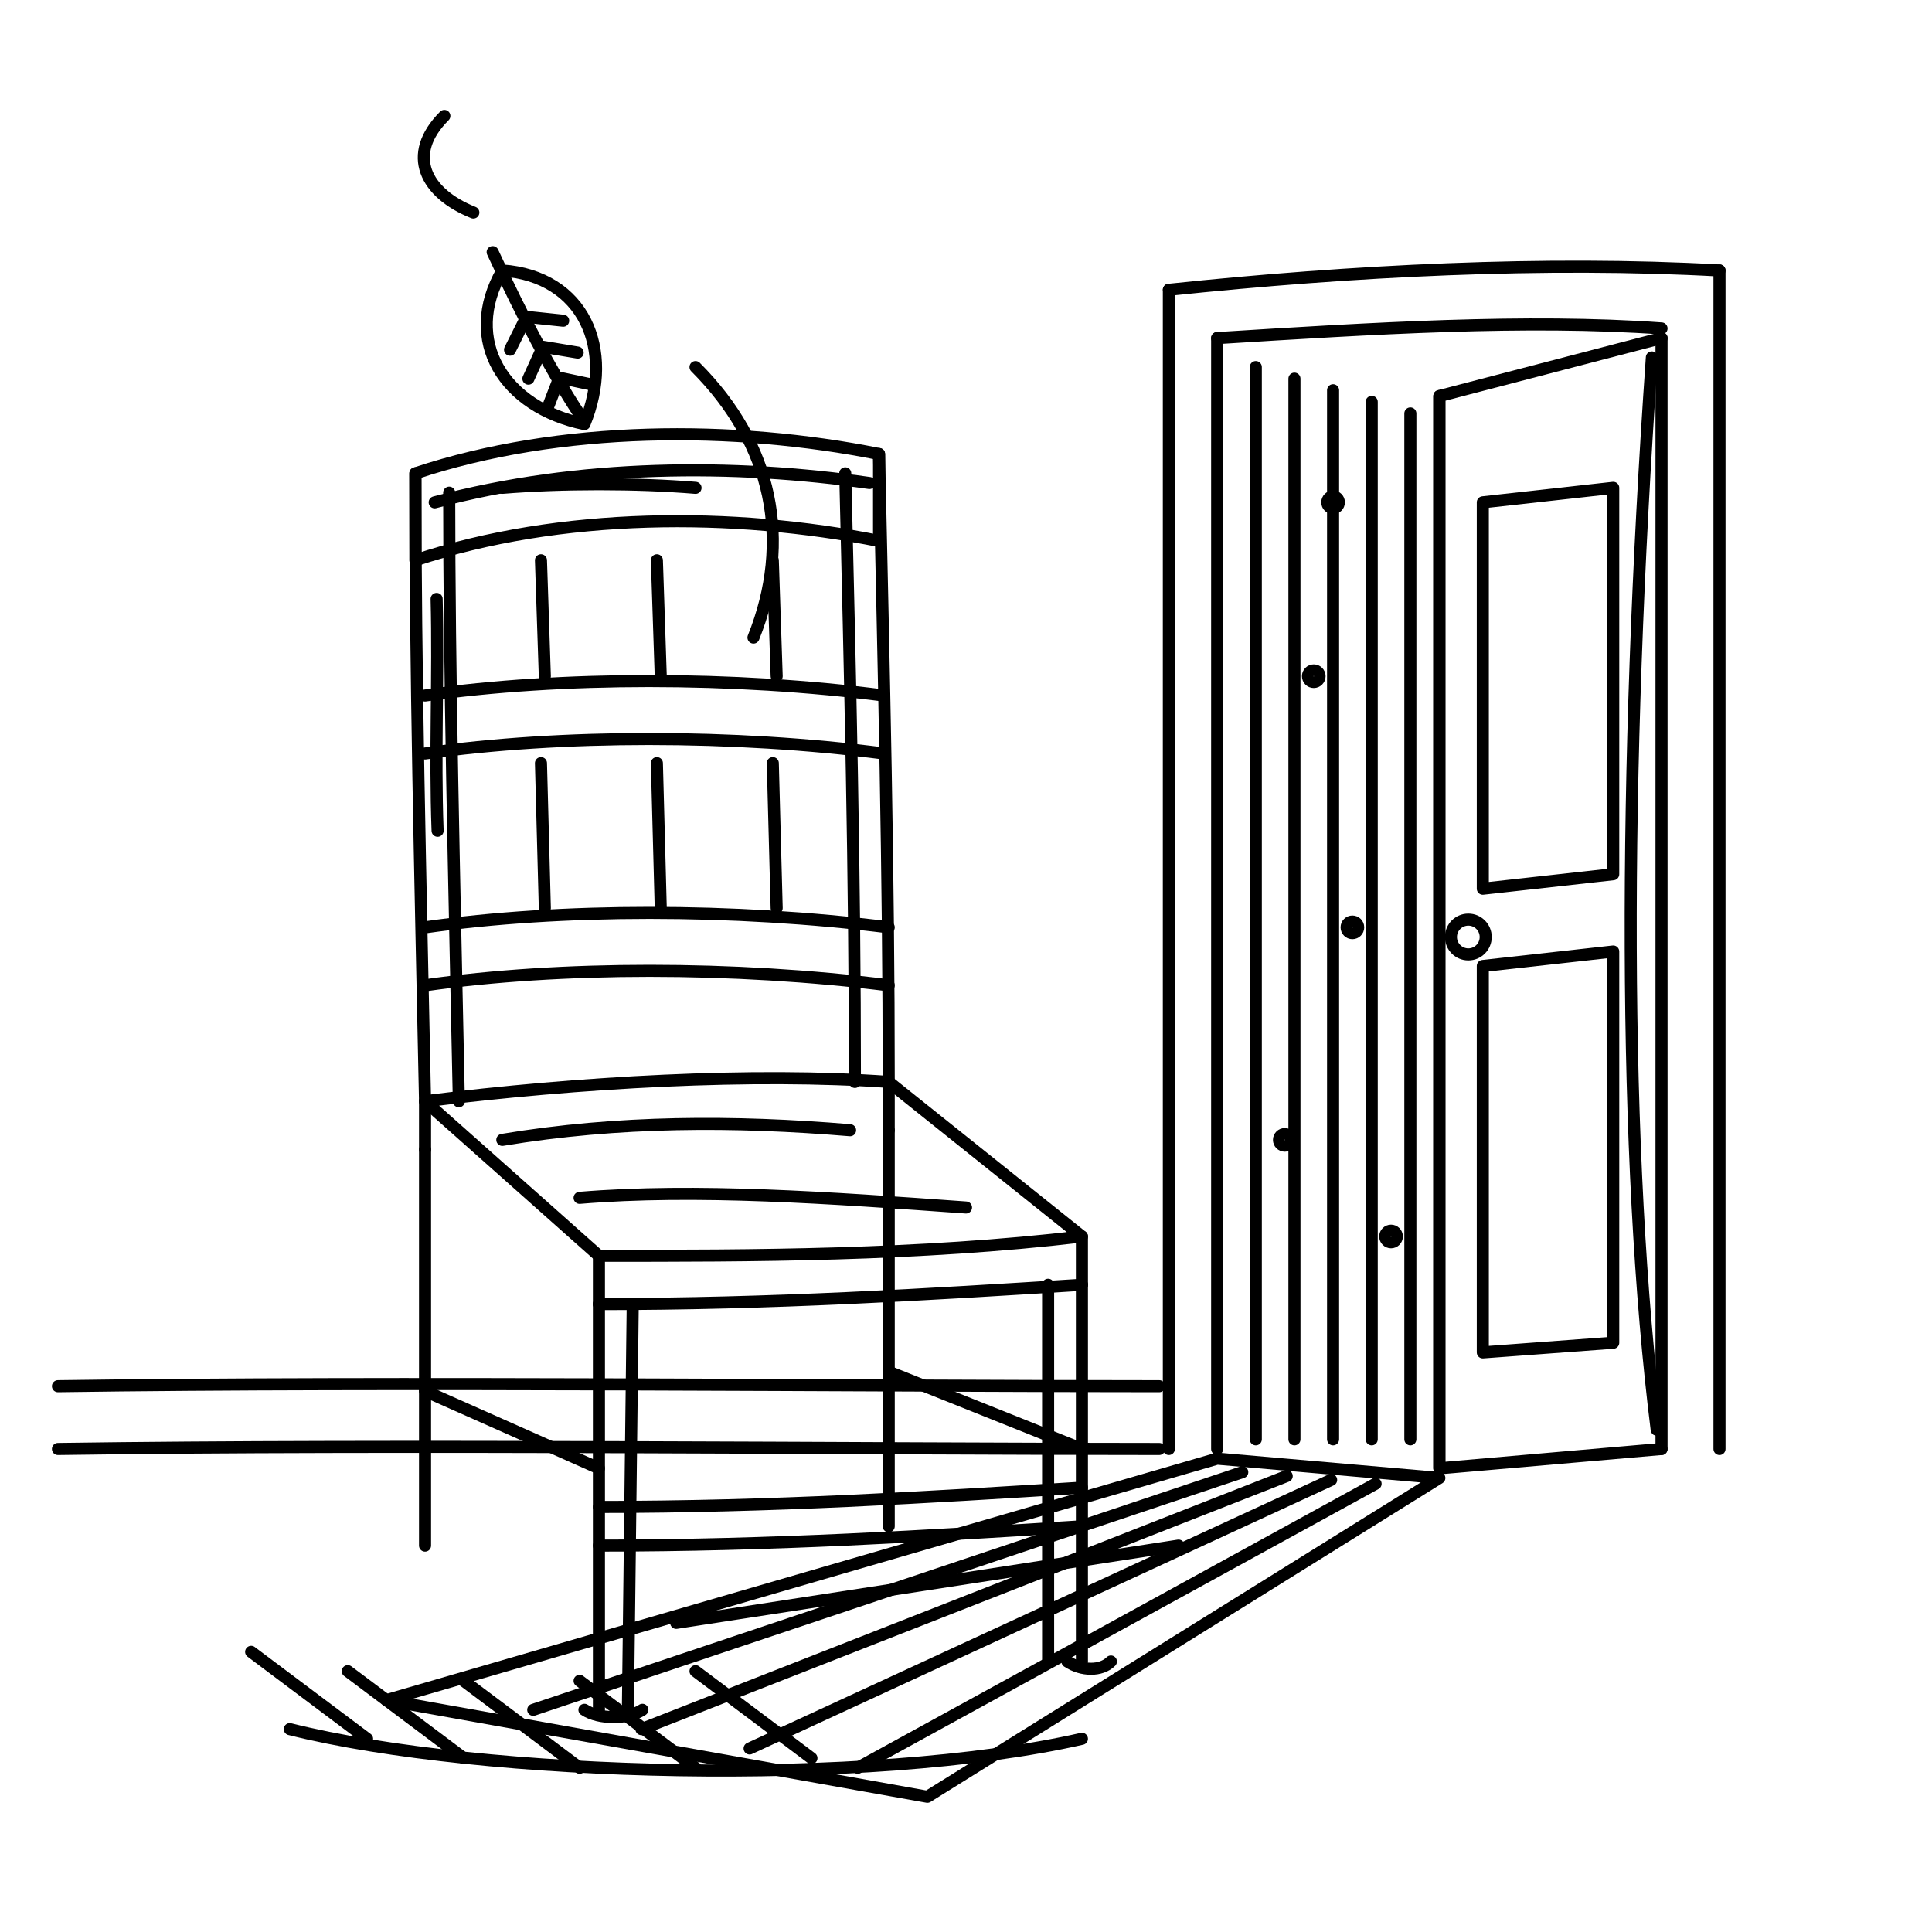
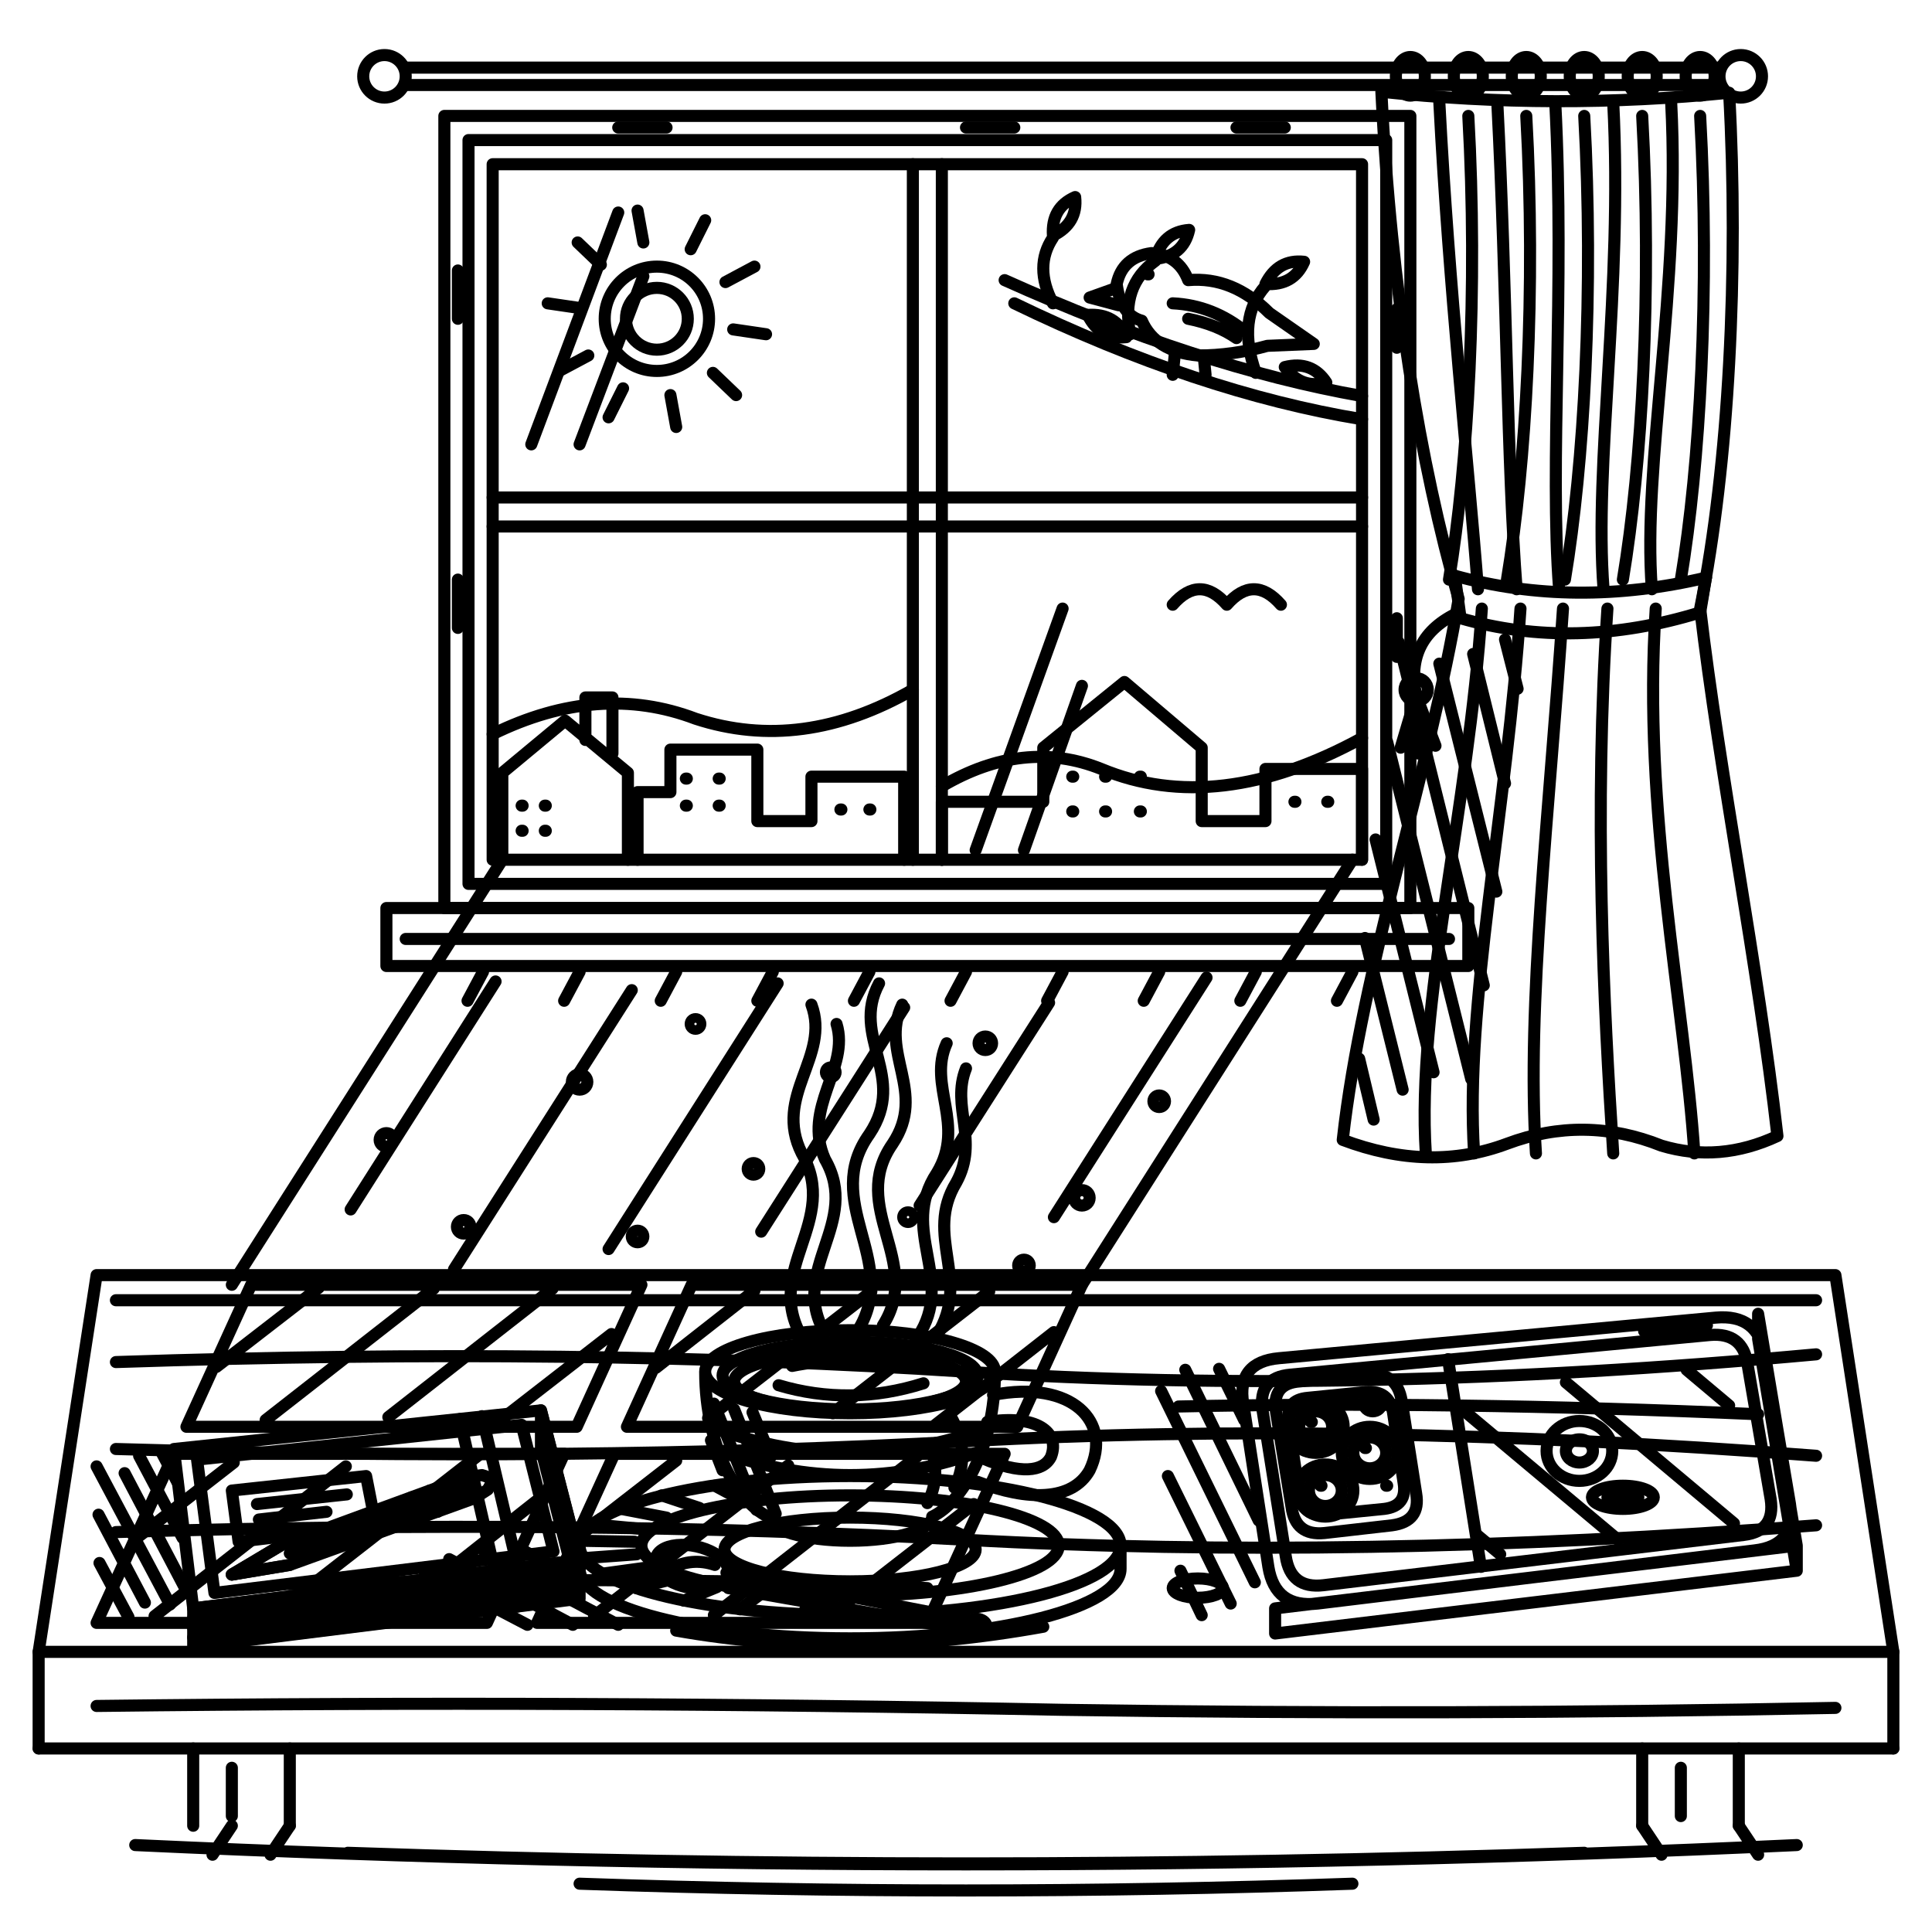
<svg xmlns="http://www.w3.org/2000/svg" viewBox="0 0 200 200" fill="none" stroke="currentColor" stroke-width="1.25" stroke-linecap="round" stroke-linejoin="round">
-   <path class="soft" pathLength="1" d="M6 150C40 149.5 90 150 120 150" />
-   <path class="soft fine" pathLength="1" d="M6 143.5C40 143 90 143.5 120 143.5" />
-   <path class="soft fine" pathLength="1" d="M122 160L70 168" />
-   <path pathLength="1" d="M121 30L121 150M178 28L178 150" />
-   <path pathLength="1" d="M121 30C140 28 160 27 178 28" />
-   <path class="fine" pathLength="1" d="M126 35L126 150M172 35L172 150" />
-   <path class="fine" pathLength="1" d="M126 35C142 34 158 33 172 34" />
-   <g class="gx-i04-rays">
-     <g class="lv-lamp">
-       <path class="accent fine" pathLength="1" d="M130 38L130 149" />
-       <path class="accent fine" pathLength="1" d="M134 39.2L134 149" />
-       <path class="accent fine" pathLength="1" d="M138 40.4L138 149" />
-       <path class="accent fine" pathLength="1" d="M142 41.6L142 149" />
-       <path class="accent fine" pathLength="1" d="M146 42.8L146 149" />
+   <path pathLength="1" d="M46 12l100 0l0 82l-100 0ZM51 17l90 0l0 72l-90 0Z" />
+   <path pathLength="1" class="fine soft" d="M48.5 14.5l95 0l0 77l-95 0Z" />
+   <path pathLength="1" d="M94.5 17l0 72M97.5 17l0 72M51 51.5l90 0M51 54.5l90 0" />
+   <path pathLength="1" class="fine soft" d="M47.4 28l0 5M144.6 32l0 4M47.4 60l0 5M144.6 64l0 4M64 13.2l5 0M100 13.2l5 0M128 13.2l5 0" />
+   <path pathLength="1" class="accent" d="M62.6 33A5.4 5.4 0 1 0 73.4 33A5.4 5.4 0 1 0 62.6 33" />
+   <path pathLength="1" class="accent fine" d="M64.8 33A3.2 3.2 0 1 0 71.2 33A3.2 3.2 0 1 0 64.8 33" />
+   <path pathLength="1" class="accent fine soft" d="M75.9 34.1l3.4 0.5M73.8 38.6l2.4 2.3M69.4 40.9l0.6 3.3M64.5 40.2l-1.5 3M60.9 36.8l-3 1.6M60.1 31.9l-3.4 -0.5M62.2 27.4l-2.4 -2.3M66.6 25.1l-0.6 -3.3M71.5 25.8l1.5 -3M75.1 29.2l3 -1.6" />
+   <path pathLength="1" d="M141 41Q124 38 104 29" />
+   <path pathLength="1" class="fine soft" d="M141 43.4Q124 40.6 105 31.4" />
+   <path pathLength="1" class="fine" d="M130 38.6Q128 33 131 29.6M117 34.6Q116 29.6 119.6 27M109 31.4Q107 27.6 109 24.6M131 29.4Q133.9 29.6 135 27.1Q132.3 26.8 131 29.4M119.6 26.8Q122.5 26.5 123.1 23.8Q120.4 24 119.6 26.8M109 24.4Q111.6 23.1 111.3 20.4Q108.8 21.5 109 24.4M133 38Q134.7 40.3 137.3 39.6Q135.8 37.3 133 38M112.6 32.6Q113.9 35.2 116.6 34.9Q115.5 32.4 112.6 32.6" />
+   <path pathLength="1" d="M115.6 29.4Q116.2 26.6 119.2 26.2Q122 26.4 123 29Q127.6 28.6 131.4 32.4L136 35.6L131.2 35.8Q127.6 36.8 124 36.8Q119.6 36.4 118.2 33.2Q116 32.6 115.6 29.4Z" />
+   <path pathLength="1" class="fine" d="M115.6 29.8L112.8 30.8L115.8 31.6" />
+   <path pathLength="1" class="fine soft" d="M121.4 31.4Q125.6 31.6 129 34.4M123 33Q126 33.6 128 35" />
+   <path pathLength="1" d="M118.8 28.4l.1 0" />
+   <path pathLength="1" class="fine" d="M121.6 36.8L121.4 38.8M124.6 36.8L124.8 38.8" />
+   <path pathLength="1" class="fine soft" d="M51 76Q62 70.6 72 74.4Q83 78 94.5 71.4" />
+   <path pathLength="1" class="soft" d="M52 89L52 80L58.5 74.6L65 80L65 89M60.6 76.6L60.6 72.2L63.4 72.2L63.4 78M66 89L66 82L69.4 82L69.4 77.6L78.4 77.6L78.4 85L84 85L84 80.4L93.6 80.4L93.6 89" />
+   <path pathLength="1" class="fine" d="M54 83.4l.1 0M56.4 83.4l.1 0M54 86l.1 0M56.4 86l.1 0M71 80.6l.1 0M74.4 80.6l.1 0M71 83.4l.1 0M74.4 83.4l.1 0M87 83.8l.1 0M90 83.8l.1 0" />
+   <path pathLength="1" class="fine soft" d="M97.5 81.4Q106 76.4 114 79.6Q126 84.6 141 76.4" />
+   <path pathLength="1" class="soft" d="M97.5 89L97.5 83L108 83L108 77.4L116.4 70.6L124.4 77.4L124.4 85L131 85L131 79.6L141 79.6L141 89" />
+   <path pathLength="1" class="fine" d="M111 80.4l.1 0M114.4 80.4l.1 0M118 80.4l.1 0M111 84l.1 0M114.4 84l.1 0M118 84l.1 0M134 83l.1 0M137.4 83l.1 0M121.4 62.6Q124.2 59.4 127 62.6Q129.8 59.4 132.6 62.6" />
+   <path pathLength="1" class="fine soft" d="M55 46L64 22M60 46L66.6 28.6M101 88L110 63M106 88L112 71" />
+   <path pathLength="1" class="i04n-bg" d="M40 94l112 0l0 6l-112 0Z" />
+   <path pathLength="1" class="fine soft" d="M42 97.2L150 97.2M50 100.6l-1.6 3M60 100.6l-1.6 3M70 100.6l-1.6 3M80 100.6l-1.6 3M90 100.6l-1.6 3M100 100.6l-1.6 3M110 100.6l-1.6 3M120 100.6l-1.6 3M130 100.6l-1.6 3M140 100.6l-1.6 3" />
+   <g class="lv-i04n-curtain">
+     <path pathLength="1" d="M42 7L178 7" />
+     <path pathLength="1" class="fine soft" d="M42 8.8L178 8.8" />
+     <path pathLength="1" class="fine" d="M37.6 7.9A2.2 2.2 0 1 0 42 7.9A2.2 2.2 0 1 0 37.6 7.9M178 7.9A2.2 2.2 0 1 0 182.4 7.9A2.2 2.2 0 1 0 178 7.9M144.5 7.9A1.5 2 0 1 0 147.5 7.9A1.5 2 0 1 0 144.5 7.9M150.5 7.9A1.5 2 0 1 0 153.5 7.9A1.5 2 0 1 0 150.5 7.9M156.5 7.9A1.5 2 0 1 0 159.5 7.9A1.5 2 0 1 0 156.5 7.9M162.5 7.9A1.5 2 0 1 0 165.5 7.9A1.5 2 0 1 0 162.5 7.9M168.5 7.9A1.5 2 0 1 0 171.5 7.9A1.5 2 0 1 0 168.5 7.9M174.5 7.9A1.5 2 0 1 0 177.5 7.9A1.5 2 0 1 0 174.5 7.9" />
+     <path pathLength="1" class="i04n-bg" d="M143 9.5C144 30 147 48 151 62C148 80 141 100 139 118Q148 121.4 156 118.4Q164 115.4 172 118.6Q178 120.4 184 117.6C182 100 178 80 176 63C179 48 180 28 179 9.6Q161 11.4 143 9.5Z" />
+     <path pathLength="1" d="M149 10.6C150 30 152 48 153 61" />
+     <path pathLength="1" class="fine" d="M153.4 63C152 84 146.6 104 147.6 119.4" />
+     <path pathLength="1" d="M155 10.6C156 30 156 48 157 61" />
+     <path pathLength="1" class="fine" d="M157.4 63C156 84 151.6 104 152.6 119.4" />
+     <path pathLength="1" d="M161 10.6C162 30 160.4 48 161.4 61" />
+     <path pathLength="1" class="fine" d="M161.8 63C160.4 84 158 104 159 119.4" />
+     <path pathLength="1" d="M167 10.6C168 30 165 48 166 61" />
+     <path pathLength="1" class="fine" d="M166.4 63C165 84 166 104 167 119.4" />
+     <path pathLength="1" d="M173 10.6C174 30 170 48 171 61" />
+     <path pathLength="1" class="fine" d="M171.4 63C170 84 174.4 104 175.4 119.4" />
+     <path pathLength="1" class="fine soft" d="M152 12C153 30 152 48 150 60M158 12C159 30 158 48 156 60M164 12C165 30 164 48 162 60M170 12C171 30 170 48 168 60M176 12C177 30 176 48 174 60M155.8 66.2l1.3 5.1M152.5 67.7l3.3 13.4M149 68.7l5.9 23.6M144.8 66.5l8.8 35.5M143.6 76.8l8.7 34.9M142.4 86.9l6 24.1M141.3 97.1l3.9 15.7M140.7 109.6l1.5 6.3" />
+     <path pathLength="1" d="M150.6 59.6Q163 63 176.6 59.8M151.2 64Q163 67.4 176 63.4" />
+     <path pathLength="1" class="fine" d="M150.6 59.6L151.2 64M176.6 59.8L176 63.4M151 63.4Q145.4 66 146.6 72M146.6 72L145 77.4M146.6 72L146.8 78M146.6 72L148.6 77.2M145.4 71.4A1.2 1.2 0 1 0 147.8 71.4A1.2 1.2 0 1 0 145.4 71.4" />
+   </g>
+   <g class="gx-i04n-beam">
+     <g class="lv-i04n-light">
+       <path pathLength="1" class="accent fine soft" d="M52 89L24 133M140 89L112 133M51.3 101.6l-15 23.6M65.4 102.5l-18.4 28.9M80.5 101.8l-17.5 27.5M93.6 104.3l-14.8 23.2M108.6 103.8l-13.4 21M124.9 101.2l-15.8 24.8" />
    </g>
  </g>
-   <g class="gx-i04-door">
-     <path pathLength="1" d="M172 35L149 41L149 152L172 150" />
-     <path pathLength="1" d="M149 41L149 152" />
-     <path class="fine" pathLength="1" d="M153.5 52L153.5 92L167 90.5L167 50.5Z" />
-     <path class="fine" pathLength="1" d="M153.5 100L153.5 140L167 139L167 98.5Z" />
-     <circle pathLength="1" cx="152" cy="97" r="1.8" />
-     <path class="fine soft" pathLength="1" d="M171 37C168 80 168 120 171.5 148" />
-   </g>
-   <g class="gx-i04-floor">
-     <g class="lv-lamp lv-r">
-       <path class="accent fine" pathLength="1" d="M126 151L149 153L96 186L40 176Z" />
-       <path class="accent fine" pathLength="1" d="M128.6 152.4L55.2 177" />
-       <path class="accent fine" pathLength="1" d="M133.2 152.8L66.4 179" />
-       <path class="accent fine" pathLength="1" d="M137.8 153.2L77.6 181" />
-       <path class="accent fine" pathLength="1" d="M142.4 153.6L88.8 183" />
+   <path pathLength="1" d="M10 132l180 0M10 132l-6 39M190 132l6 39M4 171l192 0" />
+   <path pathLength="1" class="fine soft" d="M12 134.6L188 134.6" />
+   <path pathLength="1" d="M4 181L196 181" />
+   <path pathLength="1" class="fine" d="M4 171L4 181M196 171L196 181" />
+   <path pathLength="1" class="fine soft" d="M12 141Q60 139.4 100 142T188 140.2M12 150Q60 151.4 100 149.2T188 150.7M12 158.6Q60 157.2 100 159.4T188 157.9M122 145.6Q150 145 182 146.4M30 164Q70 163 96 164.4M164.8 155A3.2 1.2 0 1 0 171.2 155A3.2 1.2 0 1 0 164.8 155M166.4 155A1.6 0.5 0 1 0 169.6 155A1.6 0.5 0 1 0 166.4 155M121.4 164.4A2.6 1 0 1 0 126.6 164.4A2.6 1 0 1 0 121.4 164.4M10 176.6Q60 176 110 177Q150 177.6 190 176.8" />
+   <path pathLength="1" d="M20 181L20 189M30 181L30 189M170 181L170 189M180 181L180 189" />
+   <path pathLength="1" class="fine soft" d="M24 183L24 188M174 183L174 188M14 191Q100 195 186 191M36 191.8Q100 194 164 191.8M60 195Q100 196.4 140 195M24 189L22 192M30 189L28 192M170 189L172 192M180 189L182 192" />
+   <g class="gx-i04n-patch">
+     <g class="lv-i04n-light">
+       <path pathLength="1" class="accent fine" d="M26 133l40.4 0l-6.7 14.7l-40.4 0ZM18 150.5l40.4 0l-8 17.5l-40.4 0ZM71.6 133l40.4 0l-6.7 14.7l-40.4 0ZM63.6 150.5l40.4 0l-8 17.5l-40.4 0ZM22.4 141.5l10.6 -8.2M27.5 147l17.4 -13.6M40.2 146.7l17 -13.3M51.7 147.1l11.6 -9M14.3 159.1l9.9 -7.7M16 167.3l19.8 -15.5M28.4 167.1l21.2 -16.5M40.8 167l14.7 -11.6M67.9 141.6l10.2 -8M73.3 146.8l16.9 -13.1M86.2 146.3l16.2 -12.6M96.7 147.6l12.4 -9.7M60.6 158.5l9.4 -7.3M61.5 167.3l20.1 -15.6M73.9 167.2l21 -16.4M85.1 167.9l15.7 -12.2" />
    </g>
  </g>
-   <path pathLength="1" d="M44 114C60 112 78 111 92 112L112 128C95 130 78 130 62 130Z" />
-   <path pathLength="1" d="M62 130L62 135M112 128L112 133" />
-   <path pathLength="1" d="M62 135C80 135 96 134 112 133" />
-   <path class="fine" pathLength="1" d="M44 114L44 119M92 112L92 117" />
-   <path pathLength="1" d="M44 114C43.5 90 43 70 43 49" />
-   <path pathLength="1" d="M92 112C92 90 91.5 70 91 47" />
-   <path class="fine" pathLength="1" d="M47.5 114C47 90 46.5 70 46.5 51" />
-   <path class="fine" pathLength="1" d="M88.5 112C88.5 90 88 70 87.5 49" />
-   <path pathLength="1" d="M43 49C58 44 76 44 91 47C91 53 91 55 91 56C76 53 58 53 43 58Z" />
-   <path class="fine" pathLength="1" d="M45 52C60 48 76 48 90 50" />
-   <path pathLength="1" d="M44 72C58 70 76 70 91.5 72" />
-   <path class="fine" pathLength="1" d="M44 78C58 76 76 76 91.5 78" />
-   <path pathLength="1" d="M44 96C58 94 76 94 92 96" />
-   <path class="fine" pathLength="1" d="M44 102C58 100 76 100 92 102" />
-   <path class="fine soft" pathLength="1" d="M56 58L56.4 70" />
-   <path class="fine soft" pathLength="1" d="M56 79L56.4 94" />
-   <path class="fine soft" pathLength="1" d="M68 58L68.4 70" />
-   <path class="fine soft" pathLength="1" d="M68 79L68.4 94" />
-   <path class="fine soft" pathLength="1" d="M80 58L80.4 70" />
-   <path class="fine soft" pathLength="1" d="M80 79L80.4 94" />
-   <path class="fine soft" pathLength="1" d="M52 50.5C58 50 66 50 72 50.5" />
-   <path class="fine soft" pathLength="1" d="M45.2 62C45.4 70 45 78 45.3 86" />
-   <path pathLength="1" d="M62 135L62 177" />
-   <path class="fine" pathLength="1" d="M65.5 135L65 177" />
-   <path pathLength="1" d="M112 133L112 172" />
-   <path class="fine soft" pathLength="1" d="M108.5 133L108.5 172" />
-   <path pathLength="1" d="M44 119L44 160" />
-   <path class="soft" pathLength="1" d="M92 117L92 158" />
-   <path pathLength="1" d="M62 156C80 156 96 155 112 154" />
-   <path class="fine" pathLength="1" d="M62 160C80 160 96 159 112 158" />
-   <path pathLength="1" d="M62 152L44 144" />
-   <path class="soft" pathLength="1" d="M112 150L92 142" />
-   <path class="fine" pathLength="1" d="M60.5 177C62 178 65 178 66.5 177" />
-   <path class="fine" pathLength="1" d="M110.5 172C112 173 114 173 115 172" />
-   <path class="fine soft" pathLength="1" d="M52 118C64 116 76 116 88 117" />
-   <path class="fine soft" pathLength="1" d="M60 124C72 123 86 124 100 125" />
-   <path class="soft" pathLength="1" d="M30 179C50 184 90 185 112 180" />
-   <path class="soft fine" pathLength="1" d="M38 180L26 171" />
-   <path class="soft fine" pathLength="1" d="M48 182L36 173" />
-   <path class="soft fine" pathLength="1" d="M60 183L48 174" />
-   <path class="soft fine" pathLength="1" d="M72 183L60 174" />
-   <path class="soft fine" pathLength="1" d="M84 182L72 173" />
-   <g class="lv-fall">
-     <path class="accent" pathLength="1" d="M52 28C60.4 28.6 63.7 36.1 60.5 43.9C52.2 42.2 47.8 35.3 52 28" />
-     <path class="accent fine" pathLength="1" d="M51 26.1Q55.7 36.3 59.8 42.6" />
-     <path class="accent fine" pathLength="1" d="M54.5 32.8L58.3 33.2M54.5 32.8L52.8 36.2M56.2 35.9L59.8 36.5M56.2 35.9L54.7 39.2M57.9 39.1L61.2 39.8M57.9 39.1L56.7 42.2" />
-     <path class="accent fine" pathLength="1" d="M46 12C42 16 44 20 49 22" />
+   <path pathLength="1" class="fine soft" d="M16.7 150.3l1.7 3.2M14.4 150.7l4.5 8.5M12.9 152.5l6.2 11.8M10 151.8l7.6 14.3M10.2 156.8l4.8 9.1M10.3 161.8l3 5.6" />
+   <path pathLength="1" class="i04n-bg" d="M20 166.5l40 -5l0 4l-40 5ZM60 161.5l-4 -15.5l0 4l4 15.5Z" />
+   <path pathLength="1" class="fine soft" d="M20 167.5l40 -5M20 168.5l40 -5M20 169.5l40 -5" />
+   <path pathLength="1" class="i04n-bg" d="M18 150l38 -4l4 15.5l-40 5Z" />
+   <path pathLength="1" class="fine soft" d="M20.4 151.1l33.6 -3.6l3.3 13.1l-35.1 4.3Z" />
+   <path pathLength="1" d="M47.6 146.9l3.6 15.7M49.9 146.6l3.7 15.7" />
+   <path pathLength="1" class="fine" d="M51.2 162.6l0 4M53.6 162.3l0 4M24 154.3l13.9 -1.5l1 5.1l-14.2 1.7Z" />
+   <path pathLength="1" class="fine soft" d="M26.6 155.7l9.3 -1M26.8 157.3l7 -0.8" />
+   <path pathLength="1" class="i04n-bg" d="M24 163l5.2 -3.1l19.1 -7l0.8 2.2l-19.1 6.9Z" />
+   <path pathLength="1" d="M29.2 159.9l-5.2 3.1l6 -1" />
+   <path pathLength="1" class="accent fine" d="M24 163l2.3 -1.3l0.3 0.8Z" />
+   <path pathLength="1" class="fine soft" d="M30 160.8l18.7 -6.8" />
+   <path pathLength="1" class="fine" d="M42.6 155l0.8 2.2M44.5 154.3l0.8 2.2" />
+   <path pathLength="1" d="M48.3 152.9l1.6 -0.2l1.2 0.4l-0.6 1.1l-1.4 0.9" />
+   <path pathLength="1" class="fine soft" d="M126.2 141.7l2.6 5.3M122.7 141.8l7.6 15.6M120.2 144l9.7 19.8M120.9 152.8l6.5 13.2M122.2 162.6l2.2 4.6" />
+   <path pathLength="1" class="i04n-bg" d="M132 166.5l54 -6.5l0 2.6l-54 6.5ZM186 160l-4 -24l0 2.6l4 24ZM132.4 140.6L177.6 136.4Q182 136 182.7 140.3L185.3 155.7Q186 160 181.6 160.5L136.4 166Q132 166.5 131.3 162.2L128.7 145.3Q128 141 132.4 140.6Z" />
+   <path pathLength="1" class="fine" d="M133.6 142.3L177 138.2Q180.4 137.9 180.9 141.2L183.3 155.2Q183.8 158.5 180.5 158.9L137 164.1Q133.6 164.5 133.1 161.1L130.7 146Q130.2 142.6 133.6 142.3Z" />
+   <path pathLength="1" class="i04n-bg" d="M134.6 143L141.6 142.3Q144.6 142 145.1 145L146.6 154.6Q147.1 157.5 144.1 157.9L137.1 158.7Q134.1 159 133.7 156L132.1 146.2Q131.6 143.2 134.6 143Z" />
+   <path pathLength="1" class="fine soft" d="M135.4 144.7L141.4 144.1Q143.8 143.9 144.2 146.2L145.3 153.5Q145.7 155.9 143.3 156.2L137.3 156.8Q134.9 157.1 134.5 154.7L133.4 147.3Q133 144.9 135.4 144.7Z" />
+   <path pathLength="1" d="M133.3 147.7A2.9 2.7 0 1 0 139.1 147.7A2.9 2.7 0 1 0 133.3 147.7" />
+   <path pathLength="1" class="fine" d="M134.5 147.7A1.7 1.6 0 1 0 137.9 147.7A1.7 1.6 0 1 0 134.5 147.7M135.7 147.2l.1 0" />
+   <path pathLength="1" d="M134.3 154.3A2.9 2.7 0 1 0 140.1 154.3A2.9 2.7 0 1 0 134.3 154.3" />
+   <path pathLength="1" class="fine" d="M135.5 154.3A1.7 1.6 0 1 0 138.9 154.3A1.7 1.6 0 1 0 135.5 154.3M136.7 153.8l.1 0" />
+   <path pathLength="1" d="M138.9 150.4A2.9 2.7 0 1 0 144.7 150.4A2.9 2.7 0 1 0 138.9 150.4" />
+   <path pathLength="1" class="fine" d="M140.1 150.4A1.7 1.6 0 1 0 143.5 150.4A1.7 1.6 0 1 0 140.1 150.4M141.3 149.9l.1 0" />
+   <path pathLength="1" class="accent fine" d="M141.2 145.3A0.9 0.8 0 1 0 143 145.3A0.9 0.8 0 1 0 141.2 145.3" />
+   <path pathLength="1" class="fine" d="M143.5 153.8l.1 0M160.1 150.2A3.4 3.1 0 1 0 166.9 150.2A3.4 3.1 0 1 0 160.1 150.2" />
+   <path pathLength="1" class="fine soft" d="M162.1 150.2A1.4 1.2 0 1 0 164.9 150.2A1.4 1.2 0 1 0 162.1 150.2M149.9 140.7l3.4 21.5" />
+   <path pathLength="1" class="fine" d="M170.2 137.8l6.5 -0.6" />
+   <path pathLength="1" class="fine soft" d="M174.6 141.8l4.4 3.7M162.1 143.1l17.4 14.6M150.9 145.5l16.6 13.9M152.9 158.9l2.4 2M53.6 160.2l7.4 4M50.2 160.9l13.8 7.3M46.5 161.4l12.8 6.8M43.9 162.6l10.7 5.6M43.2 164.7l4.9 2.6" />
+   <path pathLength="1" class="i04n-bg" d="M60 160A28 7.2 0 1 0 116 160A28 7.2 0 1 0 60 160M60 160L60 162.4A28 7.2 0 0 0 116 162.4L116 160" />
+   <path pathLength="1" class="fine" d="M66.4 160A21.6 5.2 0 1 0 109.6 160A21.6 5.2 0 1 0 66.4 160" />
+   <path pathLength="1" class="fine soft" d="M75 160.4A13 3.3 0 1 0 101 160.4A13 3.3 0 1 0 75 160.4M83.1 167.1l1 -1.8M76.6 166.6l2.3 -1.7M70.8 165.7l3.4 -1.4M65.9 164.4l4.4 -1.1M62.4 162.9l5.1 -0.7M60.4 161.3l5.5 -0.4M60.1 159.5l5.6 0.1M61.4 157.8l5.3 0.5M64.3 156.2l4.7 0.9M68.5 154.8l3.9 1.3M74 153.8l2.8 1.5M70 168.8Q88 172 108 168.4" />
+   <path pathLength="1" d="M67.9 161.4A3.8 2 12 1 0 75.3 163A3.8 2 12 1 0 67.9 161.4M75.2 162.8L101 167.8" />
+   <path pathLength="1" class="fine" d="M75.4 164.4L101 168.9M100.3 168A0.9 0.6 12 1 0 102.1 168.4A0.9 0.6 12 1 0 100.3 168" />
+   <path pathLength="1" class="fine soft" d="M69.4 162.4Q71.6 161.2 74 162" />
+   <path pathLength="1" class="i04n-bg" d="M73 142C73 150 76.5 155.6 79.5 157A8.5 2.5 0 0 0 96.5 157C99.5 155.6 103 150 103 142M73 142A15 4.3 0 1 0 103 142A15 4.3 0 1 0 73 142" />
+   <path pathLength="1" class="fine" d="M74.8 142.4A13.2 3.5 0 1 0 101.2 142.4A13.2 3.5 0 1 0 74.8 142.4" />
+   <path pathLength="1" class="accent" d="M76 143A12 3 0 1 0 100 143A12 3 0 1 0 76 143" />
+   <path pathLength="1" class="accent fine soft" d="M80.6 143.4Q88 145.6 95.6 143.2" />
+   <path pathLength="1" class="accent fine" d="M82 141.4Q87 140.4 93 141" />
+   <path pathLength="1" d="M102.8 144.4C111 142.8 115.2 147.2 112.8 152.2C111 155.4 106.4 155.4 101.2 153.4" />
+   <path pathLength="1" class="fine" d="M102.2 147.2C107.2 146.4 109.8 148.2 108.8 150.8C108 152.4 105.6 152.6 101.8 151" />
+   <path pathLength="1" class="accent" d="M73.8 147.8Q88 153 102.2 147.8" />
+   <path pathLength="1" class="accent fine" d="M74.4 150.2Q88 155.2 101.6 150.2" />
+   <path pathLength="1" class="fine soft" d="M77.9 146.2l1.9 4.6M76 145.9l4.3 10.8M73.9 145.3l4.4 11M73.6 149.1l1.2 3.1M98.4 146.6Q100.6 150.4 98.8 154M96.4 150Q97.4 153 96 155.6" />
+   <g class="gx-i04n-steam">
+     <g class="lv-i04n-steam lv-i04n-s1">
+       <path pathLength="1" class="fine" d="M83 138.4C79 131.4 87 126.4 83 119.4C80 113.4 86 109.4 84 104" />
+       <path pathLength="1" class="fine soft" d="M85.4 138C81.6 131.4 89.2 126.6 85.4 120C83 114.6 88 110.6 86.6 106" />
+     </g>
+     <g class="lv-i04n-steam lv-i04n-s2">
+       <path pathLength="1" class="fine" d="M89 137.4C93 130.4 85 124.4 90 117.4C94 111.4 88 107.4 91 101.8" />
+       <path pathLength="1" class="fine soft" d="M91.4 137.2C95.6 130.6 87.8 125 92.4 118.4C96 113 91 109 93.4 104" />
+     </g>
+     <g class="lv-i04n-steam lv-i04n-s3">
+       <path pathLength="1" class="fine" d="M95 138.4C99 132.4 93 127.4 97 121.4C100 116.4 96 112.4 98 108" />
+       <path pathLength="1" class="fine soft" d="M97 138.2C100.6 132.4 95.6 128 99 122.4C101.4 118 98.4 114.6 100 110.6" />
+     </g>
  </g>
-   <path class="soft fine" pathLength="1" d="M72 38C80 46 82 56 78 66" />
-   <g class="lv-float">
-     <circle class="lv-twinkle accent" pathLength="1" cx="136" cy="70" r="0.6" />
-     <circle class="lv-twinkle accent" pathLength="1" cx="140" cy="96" r="0.6" />
-     <circle class="lv-twinkle accent" pathLength="1" cx="133" cy="118" r="0.6" />
-     <circle class="lv-twinkle accent" pathLength="1" cx="144" cy="128" r="0.6" />
-     <circle class="lv-twinkle accent" pathLength="1" cx="138" cy="52" r="0.6" />
+   <g class="gx-i04n-motes">
+     <g class="lv-i04n-m1">
+       <circle class="fill-accent" cx="60" cy="112" r="0.8" />
+       <circle class="fill-accent" cx="78" cy="121" r="0.6" />
+       <circle class="fine" cx="48" cy="127" r="0.7" />
+       <circle class="fill-accent" cx="72" cy="106" r="0.5" />
+     </g>
+     <g class="lv-i04n-m2">
+       <circle class="fill-accent" cx="102" cy="108" r="0.7" />
+       <circle class="fill-accent" cx="112" cy="124" r="0.8" />
+       <circle class="fine" cx="94" cy="126" r="0.5" />
+       <circle class="fill-accent" cx="120" cy="114" r="0.6" />
+     </g>
+     <g class="lv-i04n-m3">
+       <circle class="fill-accent" cx="66" cy="128" r="0.6" />
+       <circle class="fill-accent" cx="40" cy="118" r="0.7" />
+       <circle class="fine" cx="106" cy="131" r="0.6" />
+       <circle class="fill-accent" cx="86" cy="111" r="0.5" />
+     </g>
  </g>
</svg>
